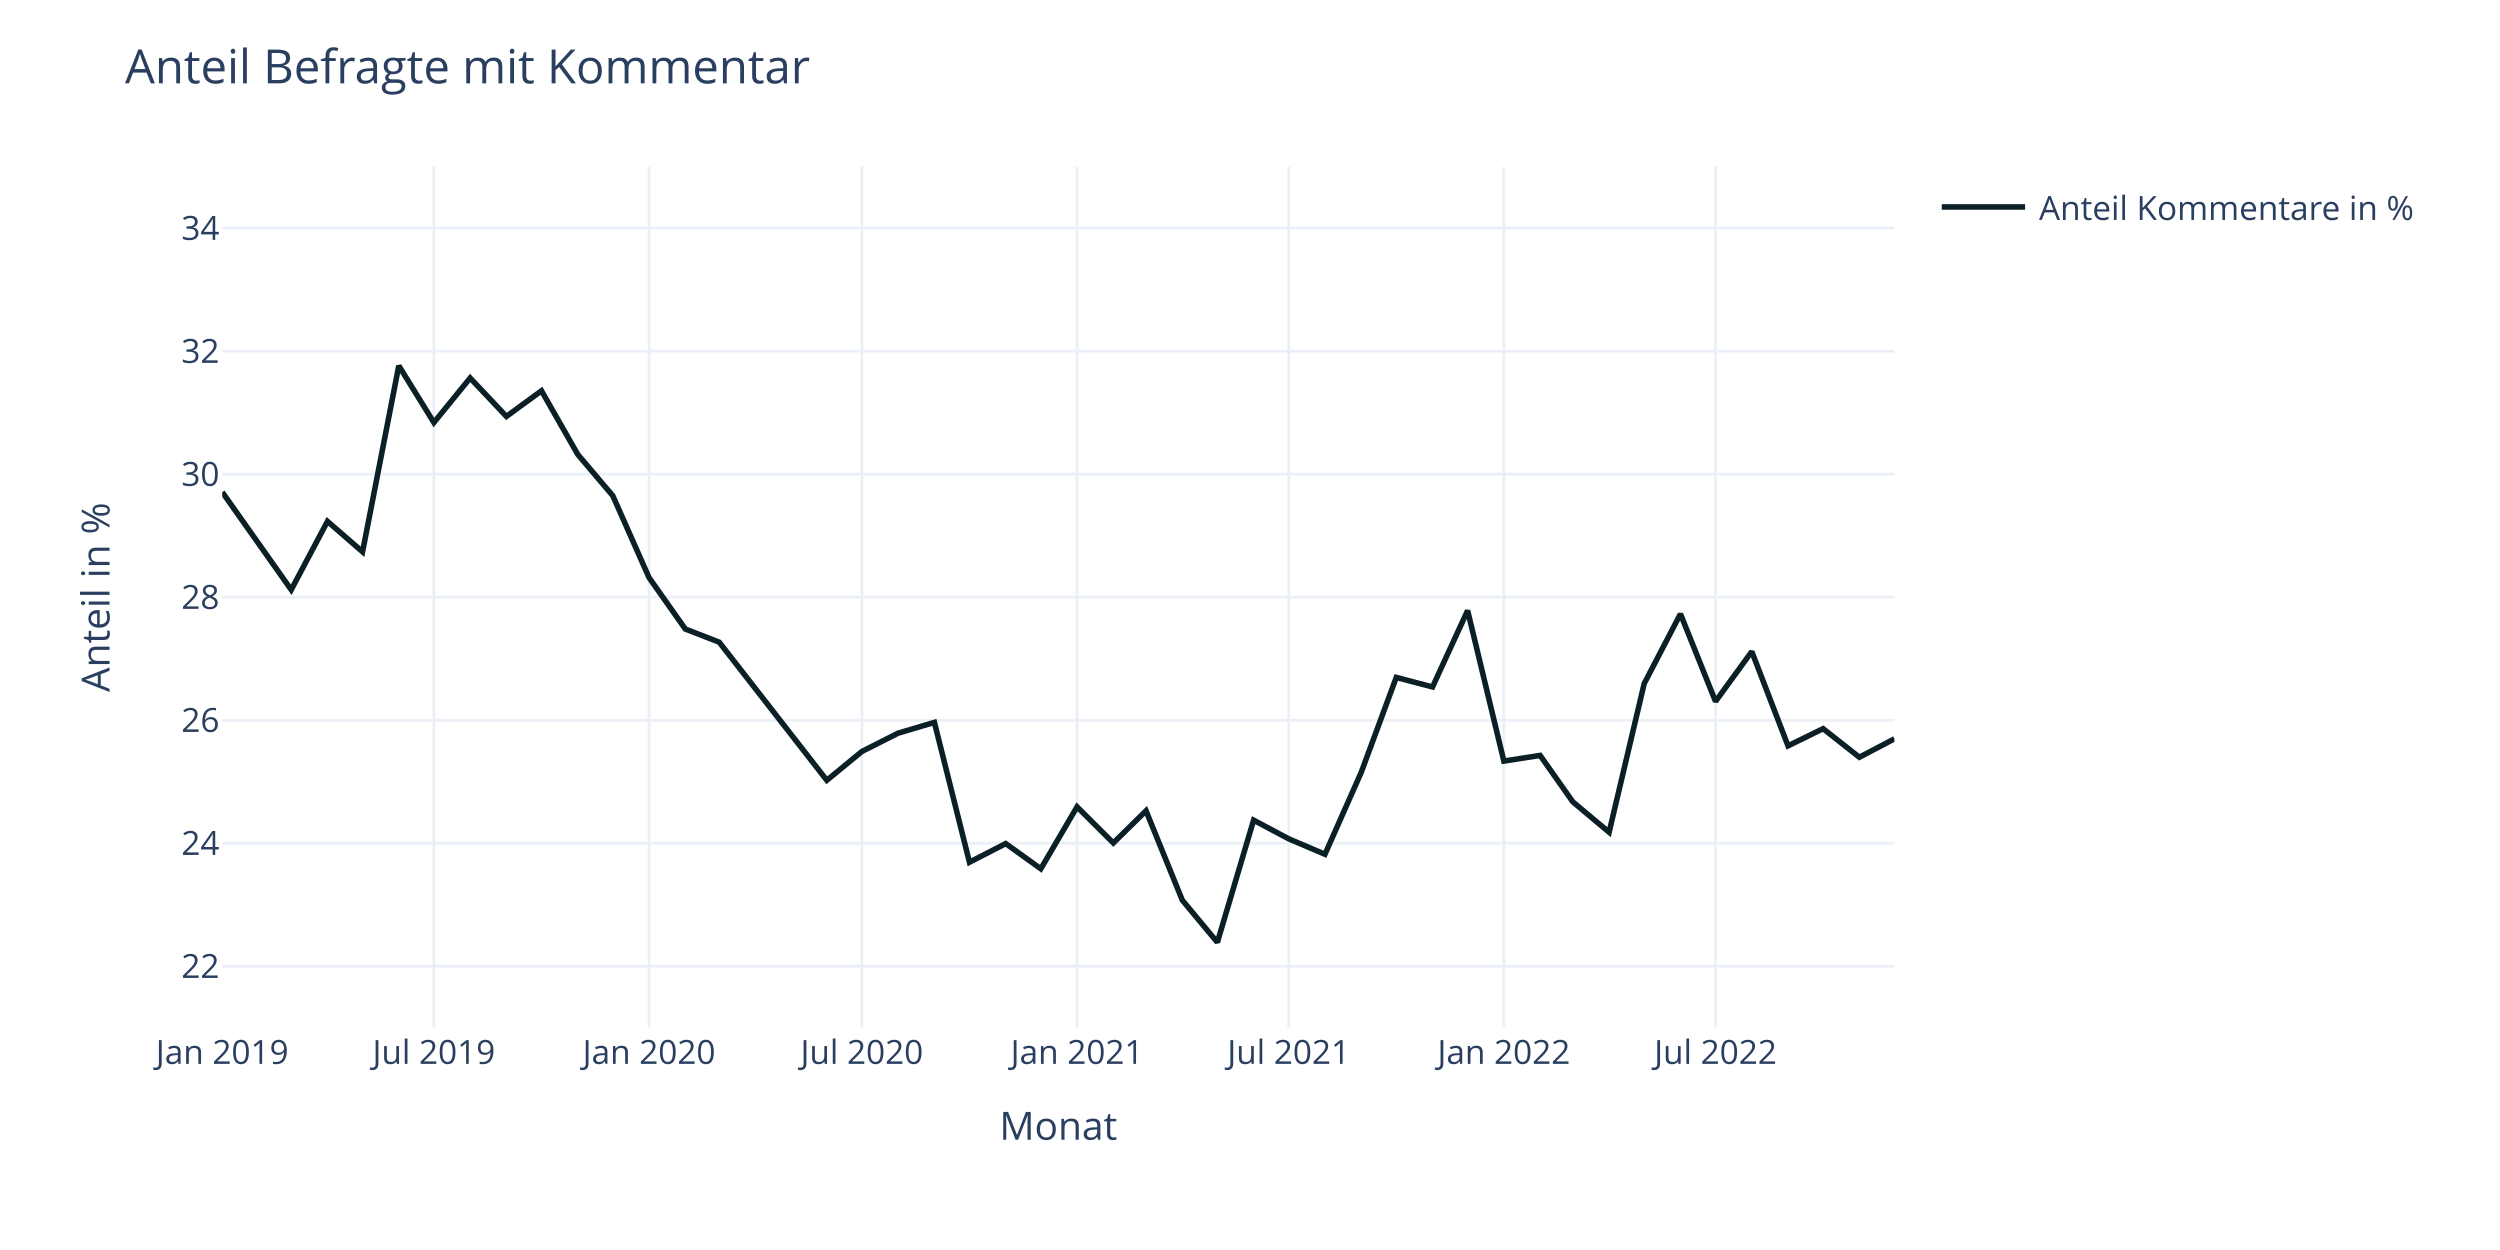
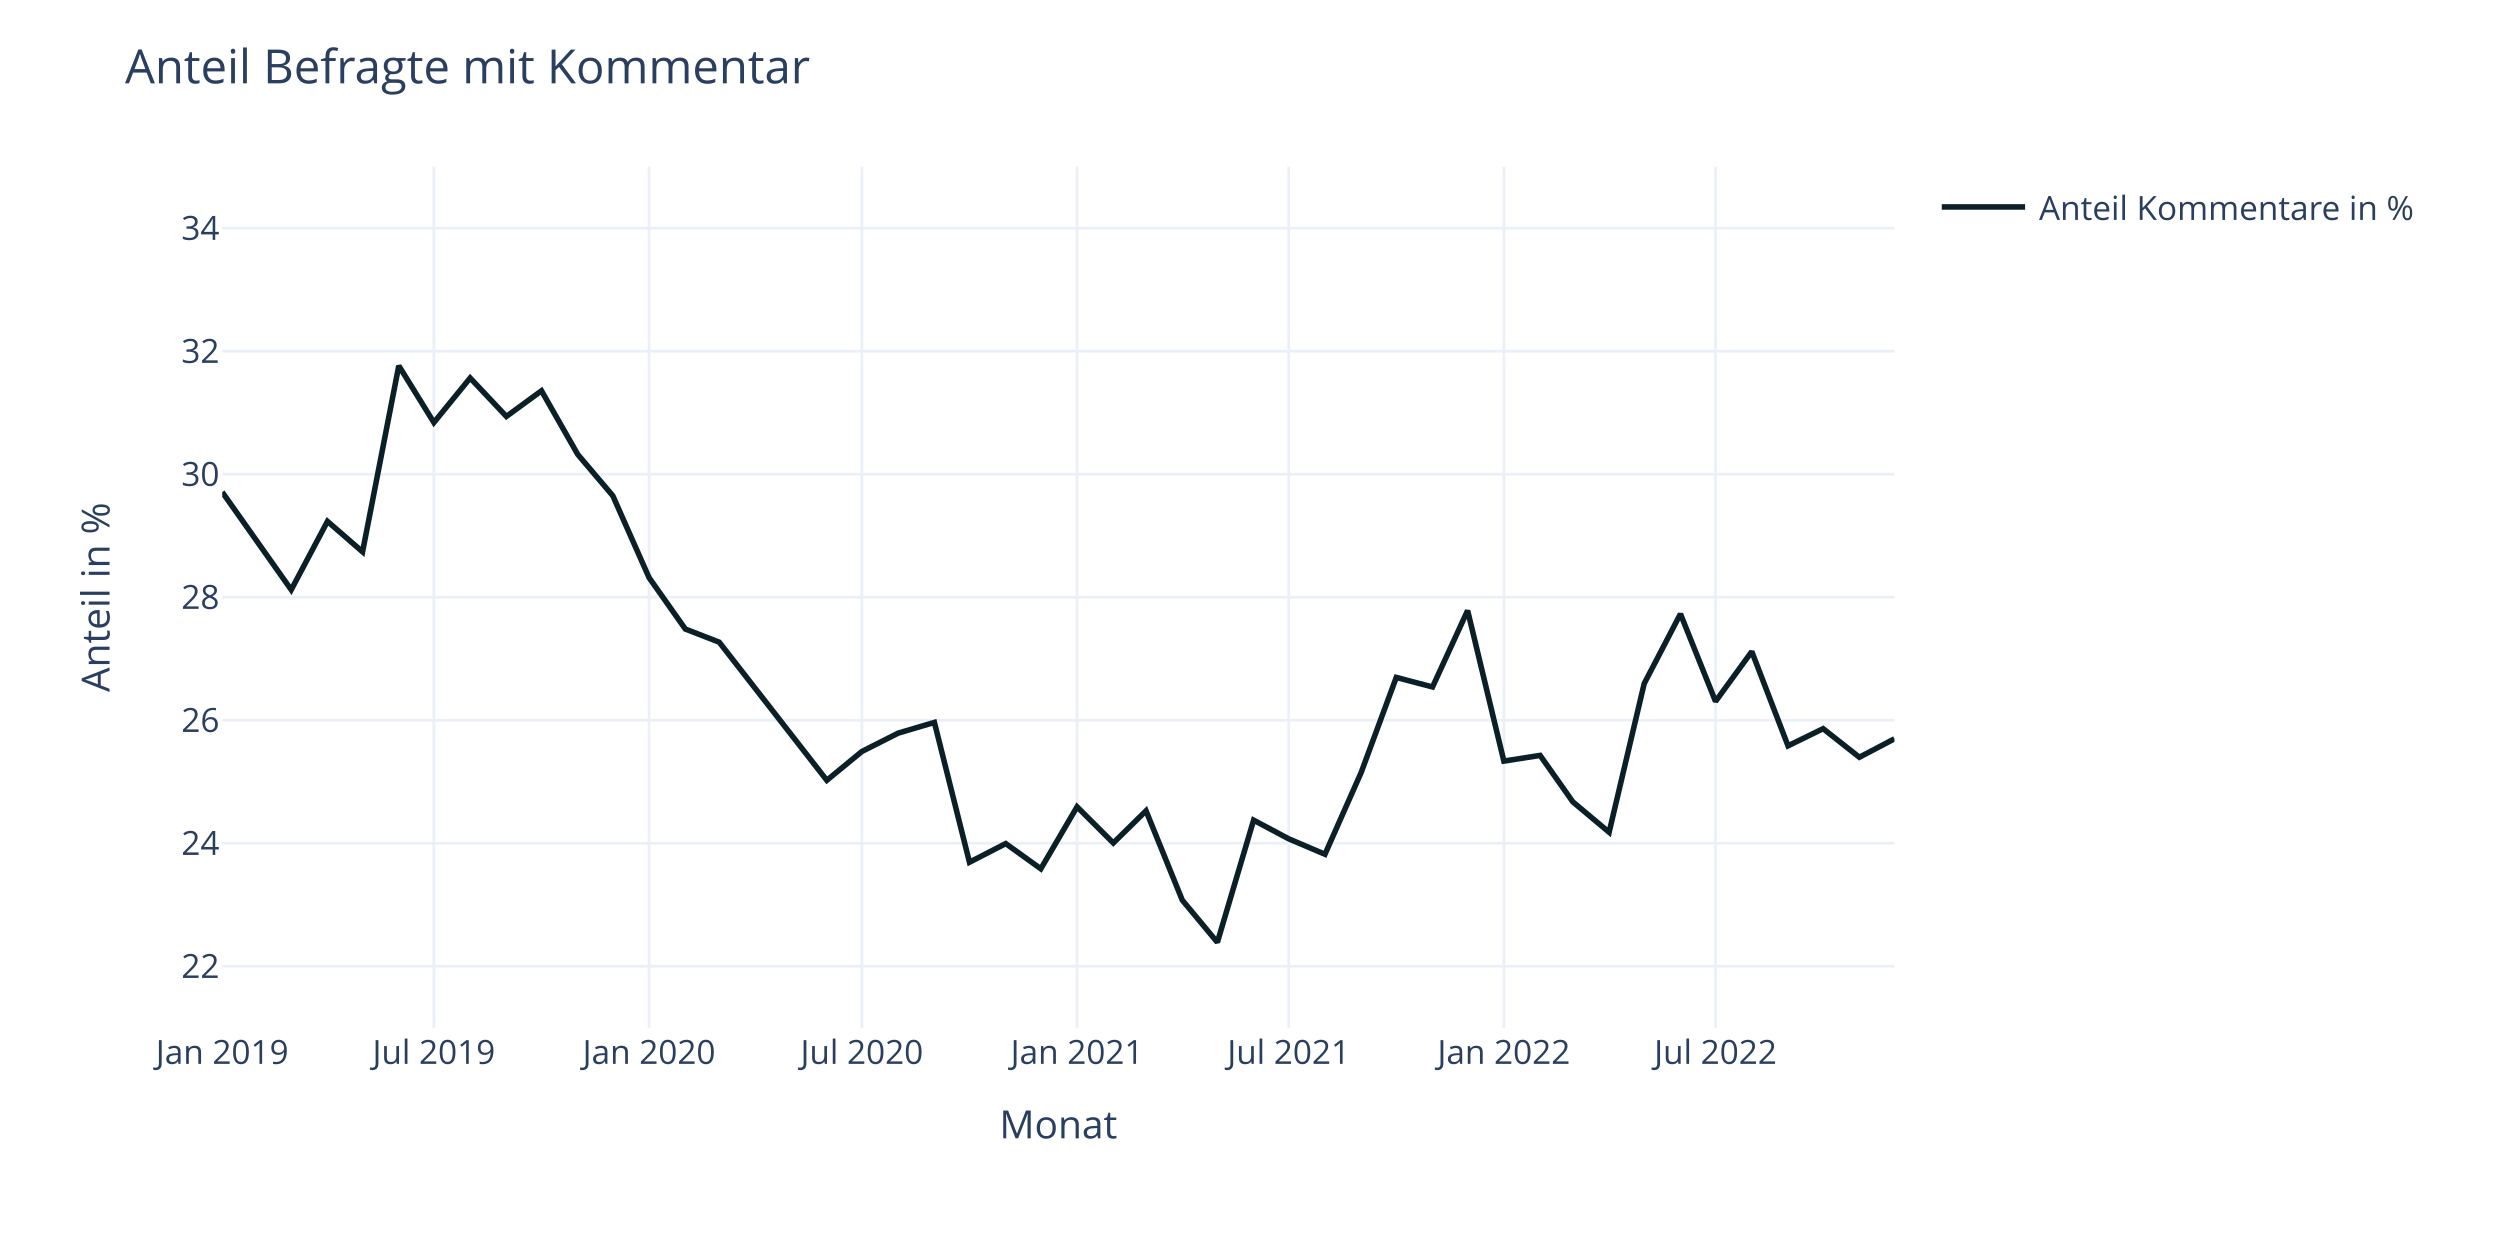
<svg xmlns="http://www.w3.org/2000/svg" class="main-svg" width="900" height="450" style="" viewBox="0 0 900 450">
  <rect x="0" y="0" width="900" height="450" style="fill: rgb(255, 255, 255); fill-opacity: 1;" />
-   <defs id="defs-564456">
+   <defs id="defs-093149">
    <g class="clips">
-       <clipPath id="clip564456xyplot" class="plotclip">
+       <clipPath id="clip093149xyplot" class="plotclip">
        <rect width="602" height="310" />
      </clipPath>
-       <clipPath class="axesclip" id="clip564456x">
+       <clipPath class="axesclip" id="clip093149x">
        <rect x="80" y="0" width="602" height="450" />
      </clipPath>
-       <clipPath class="axesclip" id="clip564456y">
+       <clipPath class="axesclip" id="clip093149y">
        <rect x="0" y="60" width="900" height="310" />
      </clipPath>
-       <clipPath class="axesclip" id="clip564456xy">
+       <clipPath class="axesclip" id="clip093149xy">
        <rect x="80" y="60" width="602" height="310" />
      </clipPath>
    </g>
    <g class="gradients" />
    <g class="patterns" />
  </defs>
  <g class="bglayer" />
  <g class="layer-below">
    <g class="imagelayer" />
    <g class="shapelayer" />
  </g>
  <g class="cartesianlayer">
    <g class="subplot xy">
      <g class="layer-subplot">
        <g class="shapelayer" />
        <g class="imagelayer" />
      </g>
      <g class="minor-gridlayer">
        <g class="x" />
        <g class="y" />
      </g>
      <g class="gridlayer">
        <g class="x">
          <path class="xgrid crisp" transform="translate(156.2,0)" d="M0,60v310" style="stroke: rgb(235, 240, 248); stroke-opacity: 1; stroke-width: 1px;" />
          <path class="xgrid crisp" transform="translate(233.66,0)" d="M0,60v310" style="stroke: rgb(235, 240, 248); stroke-opacity: 1; stroke-width: 1px;" />
          <path class="xgrid crisp" transform="translate(310.28,0)" d="M0,60v310" style="stroke: rgb(235, 240, 248); stroke-opacity: 1; stroke-width: 1px;" />
          <path class="xgrid crisp" transform="translate(387.74,0)" d="M0,60v310" style="stroke: rgb(235, 240, 248); stroke-opacity: 1; stroke-width: 1px;" />
          <path class="xgrid crisp" transform="translate(463.93,0)" d="M0,60v310" style="stroke: rgb(235, 240, 248); stroke-opacity: 1; stroke-width: 1px;" />
          <path class="xgrid crisp" transform="translate(541.39,0)" d="M0,60v310" style="stroke: rgb(235, 240, 248); stroke-opacity: 1; stroke-width: 1px;" />
          <path class="xgrid crisp" transform="translate(617.59,0)" d="M0,60v310" style="stroke: rgb(235, 240, 248); stroke-opacity: 1; stroke-width: 1px;" />
        </g>
        <g class="y">
          <path class="ygrid crisp" transform="translate(0,347.86)" d="M80,0h602" style="stroke: rgb(235, 240, 248); stroke-opacity: 1; stroke-width: 1px;" />
          <path class="ygrid crisp" transform="translate(0,303.57)" d="M80,0h602" style="stroke: rgb(235, 240, 248); stroke-opacity: 1; stroke-width: 1px;" />
          <path class="ygrid crisp" transform="translate(0,259.29)" d="M80,0h602" style="stroke: rgb(235, 240, 248); stroke-opacity: 1; stroke-width: 1px;" />
          <path class="ygrid crisp" transform="translate(0,215)" d="M80,0h602" style="stroke: rgb(235, 240, 248); stroke-opacity: 1; stroke-width: 1px;" />
          <path class="ygrid crisp" transform="translate(0,170.71)" d="M80,0h602" style="stroke: rgb(235, 240, 248); stroke-opacity: 1; stroke-width: 1px;" />
          <path class="ygrid crisp" transform="translate(0,126.43)" d="M80,0h602" style="stroke: rgb(235, 240, 248); stroke-opacity: 1; stroke-width: 1px;" />
          <path class="ygrid crisp" transform="translate(0,82.14)" d="M80,0h602" style="stroke: rgb(235, 240, 248); stroke-opacity: 1; stroke-width: 1px;" />
        </g>
      </g>
      <g class="zerolinelayer" />
      <path class="xlines-below" />
      <path class="ylines-below" />
      <g class="overlines-below" />
      <g class="xaxislayer-below" />
      <g class="yaxislayer-below" />
      <g class="overaxes-below" />
-       <g class="plot" transform="translate(80,60)" clip-path="url(#clip564456xyplot)">
+       <g class="plot" transform="translate(80,60)" clip-path="url(#clip093149xyplot)">
        <g class="scatterlayer mlayer">
-           <g class="trace scatter trace07854b" style="stroke-miterlimit: 2; opacity: 1;">
+           <g class="trace scatter traceb83b02" style="stroke-miterlimit: 2; opacity: 1;">
            <g class="fills" />
            <g class="errorbars" />
            <g class="lines">
              <path class="js-line" d="M0,117.16L24.84,152.32L37.89,127.69L50.52,138.66L63.57,71.68L76.2,92.11L89.25,76.08L102.3,89.91L114.93,80.68L127.98,103.58L140.61,118.47L153.66,147.95L166.71,166.45L178.92,171.19L217.65,220.91L230.28,210.53L243.33,203.93L256.38,200.06L269.01,250.4L282.06,243.69L294.69,252.77L307.74,230.46L320.79,243.47L332.57,231.89L345.62,264.05L358.25,279.24L371.3,235.26L383.93,241.97L396.98,247.54L410.03,218.07L422.66,183.87L435.71,187.31L448.34,159.8L461.39,213.99L474.44,211.95L486.23,228.68L499.28,239.61L511.91,186.09L524.96,161.01L537.59,192.51L550.64,174.56L563.69,208.5L576.32,202.32L589.37,212.61L602,205.97" style="vector-effect: non-scaling-stroke; fill: none; stroke: rgb(11, 31, 38); stroke-opacity: 1; stroke-width: 2px; opacity: 1;" />
            </g>
            <g class="points" />
            <g class="text" />
          </g>
        </g>
      </g>
      <g class="overplot" />
      <path class="xlines-above crisp" d="M0,0" style="fill: none;" />
      <path class="ylines-above crisp" d="M0,0" style="fill: none;" />
      <g class="overlines-above" />
      <g class="xaxislayer-above">
        <g class="xtick">
          <text text-anchor="middle" x="0" y="383" transform="translate(80,0)" style="font-family: 'Open Sans', verdana, arial, sans-serif; font-size: 12px; fill: rgb(42, 63, 95); fill-opacity: 1; white-space: pre; opacity: 1;">Jan 2019</text>
        </g>
        <g class="xtick">
          <text text-anchor="middle" x="0" y="383" style="font-family: 'Open Sans', verdana, arial, sans-serif; font-size: 12px; fill: rgb(42, 63, 95); fill-opacity: 1; white-space: pre; opacity: 1;" transform="translate(156.2,0)">Jul 2019</text>
        </g>
        <g class="xtick">
          <text text-anchor="middle" x="0" y="383" style="font-family: 'Open Sans', verdana, arial, sans-serif; font-size: 12px; fill: rgb(42, 63, 95); fill-opacity: 1; white-space: pre; opacity: 1;" transform="translate(233.66,0)">Jan 2020</text>
        </g>
        <g class="xtick">
          <text text-anchor="middle" x="0" y="383" style="font-family: 'Open Sans', verdana, arial, sans-serif; font-size: 12px; fill: rgb(42, 63, 95); fill-opacity: 1; white-space: pre; opacity: 1;" transform="translate(310.28,0)">Jul 2020</text>
        </g>
        <g class="xtick">
          <text text-anchor="middle" x="0" y="383" style="font-family: 'Open Sans', verdana, arial, sans-serif; font-size: 12px; fill: rgb(42, 63, 95); fill-opacity: 1; white-space: pre; opacity: 1;" transform="translate(387.74,0)">Jan 2021</text>
        </g>
        <g class="xtick">
          <text text-anchor="middle" x="0" y="383" style="font-family: 'Open Sans', verdana, arial, sans-serif; font-size: 12px; fill: rgb(42, 63, 95); fill-opacity: 1; white-space: pre; opacity: 1;" transform="translate(463.93,0)">Jul 2021</text>
        </g>
        <g class="xtick">
          <text text-anchor="middle" x="0" y="383" style="font-family: 'Open Sans', verdana, arial, sans-serif; font-size: 12px; fill: rgb(42, 63, 95); fill-opacity: 1; white-space: pre; opacity: 1;" transform="translate(541.39,0)">Jan 2022</text>
        </g>
        <g class="xtick">
          <text text-anchor="middle" x="0" y="383" style="font-family: 'Open Sans', verdana, arial, sans-serif; font-size: 12px; fill: rgb(42, 63, 95); fill-opacity: 1; white-space: pre; opacity: 1;" transform="translate(617.59,0)">Jul 2022</text>
        </g>
      </g>
      <g class="yaxislayer-above">
        <g class="ytick">
          <text text-anchor="end" x="79" y="4.2" transform="translate(0,347.86)" style="font-family: 'Open Sans', verdana, arial, sans-serif; font-size: 12px; fill: rgb(42, 63, 95); fill-opacity: 1; white-space: pre; opacity: 1;">22</text>
        </g>
        <g class="ytick">
          <text text-anchor="end" x="79" y="4.2" style="font-family: 'Open Sans', verdana, arial, sans-serif; font-size: 12px; fill: rgb(42, 63, 95); fill-opacity: 1; white-space: pre; opacity: 1;" transform="translate(0,303.57)">24</text>
        </g>
        <g class="ytick">
          <text text-anchor="end" x="79" y="4.2" style="font-family: 'Open Sans', verdana, arial, sans-serif; font-size: 12px; fill: rgb(42, 63, 95); fill-opacity: 1; white-space: pre; opacity: 1;" transform="translate(0,259.29)">26</text>
        </g>
        <g class="ytick">
          <text text-anchor="end" x="79" y="4.2" style="font-family: 'Open Sans', verdana, arial, sans-serif; font-size: 12px; fill: rgb(42, 63, 95); fill-opacity: 1; white-space: pre; opacity: 1;" transform="translate(0,215)">28</text>
        </g>
        <g class="ytick">
          <text text-anchor="end" x="79" y="4.2" style="font-family: 'Open Sans', verdana, arial, sans-serif; font-size: 12px; fill: rgb(42, 63, 95); fill-opacity: 1; white-space: pre; opacity: 1;" transform="translate(0,170.71)">30</text>
        </g>
        <g class="ytick">
          <text text-anchor="end" x="79" y="4.2" style="font-family: 'Open Sans', verdana, arial, sans-serif; font-size: 12px; fill: rgb(42, 63, 95); fill-opacity: 1; white-space: pre; opacity: 1;" transform="translate(0,126.43)">32</text>
        </g>
        <g class="ytick">
          <text text-anchor="end" x="79" y="4.2" style="font-family: 'Open Sans', verdana, arial, sans-serif; font-size: 12px; fill: rgb(42, 63, 95); fill-opacity: 1; white-space: pre; opacity: 1;" transform="translate(0,82.14)">34</text>
        </g>
      </g>
      <g class="overaxes-above" />
    </g>
  </g>
  <g class="polarlayer" />
  <g class="smithlayer" />
  <g class="ternarylayer" />
  <g class="geolayer" />
  <g class="funnelarealayer" />
  <g class="pielayer" />
  <g class="iciclelayer" />
  <g class="treemaplayer" />
  <g class="sunburstlayer" />
  <g class="glimages" />
-   <defs id="topdefs-564456">
+   <defs id="topdefs-093149">
    <g class="clips" />
-     <clipPath id="legend564456">
+     <clipPath id="legend093149">
      <rect width="194" height="29" x="0" y="0" />
    </clipPath>
  </defs>
  <g class="layer-above">
    <g class="imagelayer" />
    <g class="shapelayer" />
  </g>
  <g class="infolayer">
    <g class="legend" pointer-events="all" transform="translate(694.04,60)">
-       <rect class="bg" shape-rendering="crispEdges" style="stroke: rgb(68, 68, 68); stroke-opacity: 1; fill: rgb(255, 255, 255); fill-opacity: 1; stroke-width: 0px;" width="194" height="29" x="0" y="0" />
-       <g class="scrollbox" transform="" clip-path="url(#legend564456)">
+       <rect class="bg" shape-rendering="crispEdges" width="194" height="29" x="0" y="0" style="stroke: rgb(68, 68, 68); stroke-opacity: 1; fill: rgb(255, 255, 255); fill-opacity: 1; stroke-width: 0px;" />
+       <g class="scrollbox" transform="" clip-path="url(#legend093149)">
        <g class="groups">
          <g class="traces" transform="translate(0,14.5)" style="opacity: 1;">
            <text class="legendtext" text-anchor="start" x="40" y="4.68" style="font-family: 'Open Sans', verdana, arial, sans-serif; font-size: 12px; fill: rgb(42, 63, 95); fill-opacity: 1; white-space: pre;">Anteil Kommentare in %</text>
            <g class="layers" style="opacity: 1;">
              <g class="legendfill" />
              <g class="legendlines">
                <path class="js-line" d="M5,0h30" style="fill: none; stroke: rgb(11, 31, 38); stroke-opacity: 1; stroke-width: 2px;" />
              </g>
              <g class="legendsymbols">
                <g class="legendpoints" />
              </g>
            </g>
            <rect class="legendtoggle" x="0" y="-9.5" width="188.609" height="19" style="fill: rgb(0, 0, 0); fill-opacity: 0;" />
          </g>
        </g>
      </g>
-       <rect class="scrollbar" rx="20" ry="3" width="0" height="0" style="fill: rgb(128, 139, 164); fill-opacity: 1;" x="0" y="0" />
+       <rect class="scrollbar" rx="20" ry="3" width="0" height="0" x="0" y="0" style="fill: rgb(128, 139, 164); fill-opacity: 1;" />
    </g>
    <g class="g-gtitle">
      <text class="gtitle" x="45" y="30" text-anchor="start" dy="0em" style="font-family: 'Open Sans', verdana, arial, sans-serif; font-size: 17px; fill: rgb(42, 63, 95); opacity: 1; font-weight: normal; white-space: pre;">Anteil Befragte mit Kommentar</text>
    </g>
    <g class="g-xtitle">
-       <text class="xtitle" x="381" y="410.3" text-anchor="middle" style="font-family: 'Open Sans', verdana, arial, sans-serif; font-size: 14px; fill: rgb(42, 63, 95); opacity: 1; font-weight: normal; white-space: pre;">Monat</text>
+       <text class="xtitle" x="381" y="409.8" text-anchor="middle" style="font-family: 'Open Sans', verdana, arial, sans-serif; font-size: 14px; fill: rgb(42, 63, 95); opacity: 1; font-weight: normal; white-space: pre;">Monat</text>
    </g>
    <g class="g-ytitle">
      <text class="ytitle" transform="rotate(-90,39.43438,215)" x="39.434" y="215" text-anchor="middle" style="font-family: 'Open Sans', verdana, arial, sans-serif; font-size: 14px; fill: rgb(42, 63, 95); opacity: 1; font-weight: normal; white-space: pre;">Anteil in %</text>
    </g>
  </g>
</svg>
